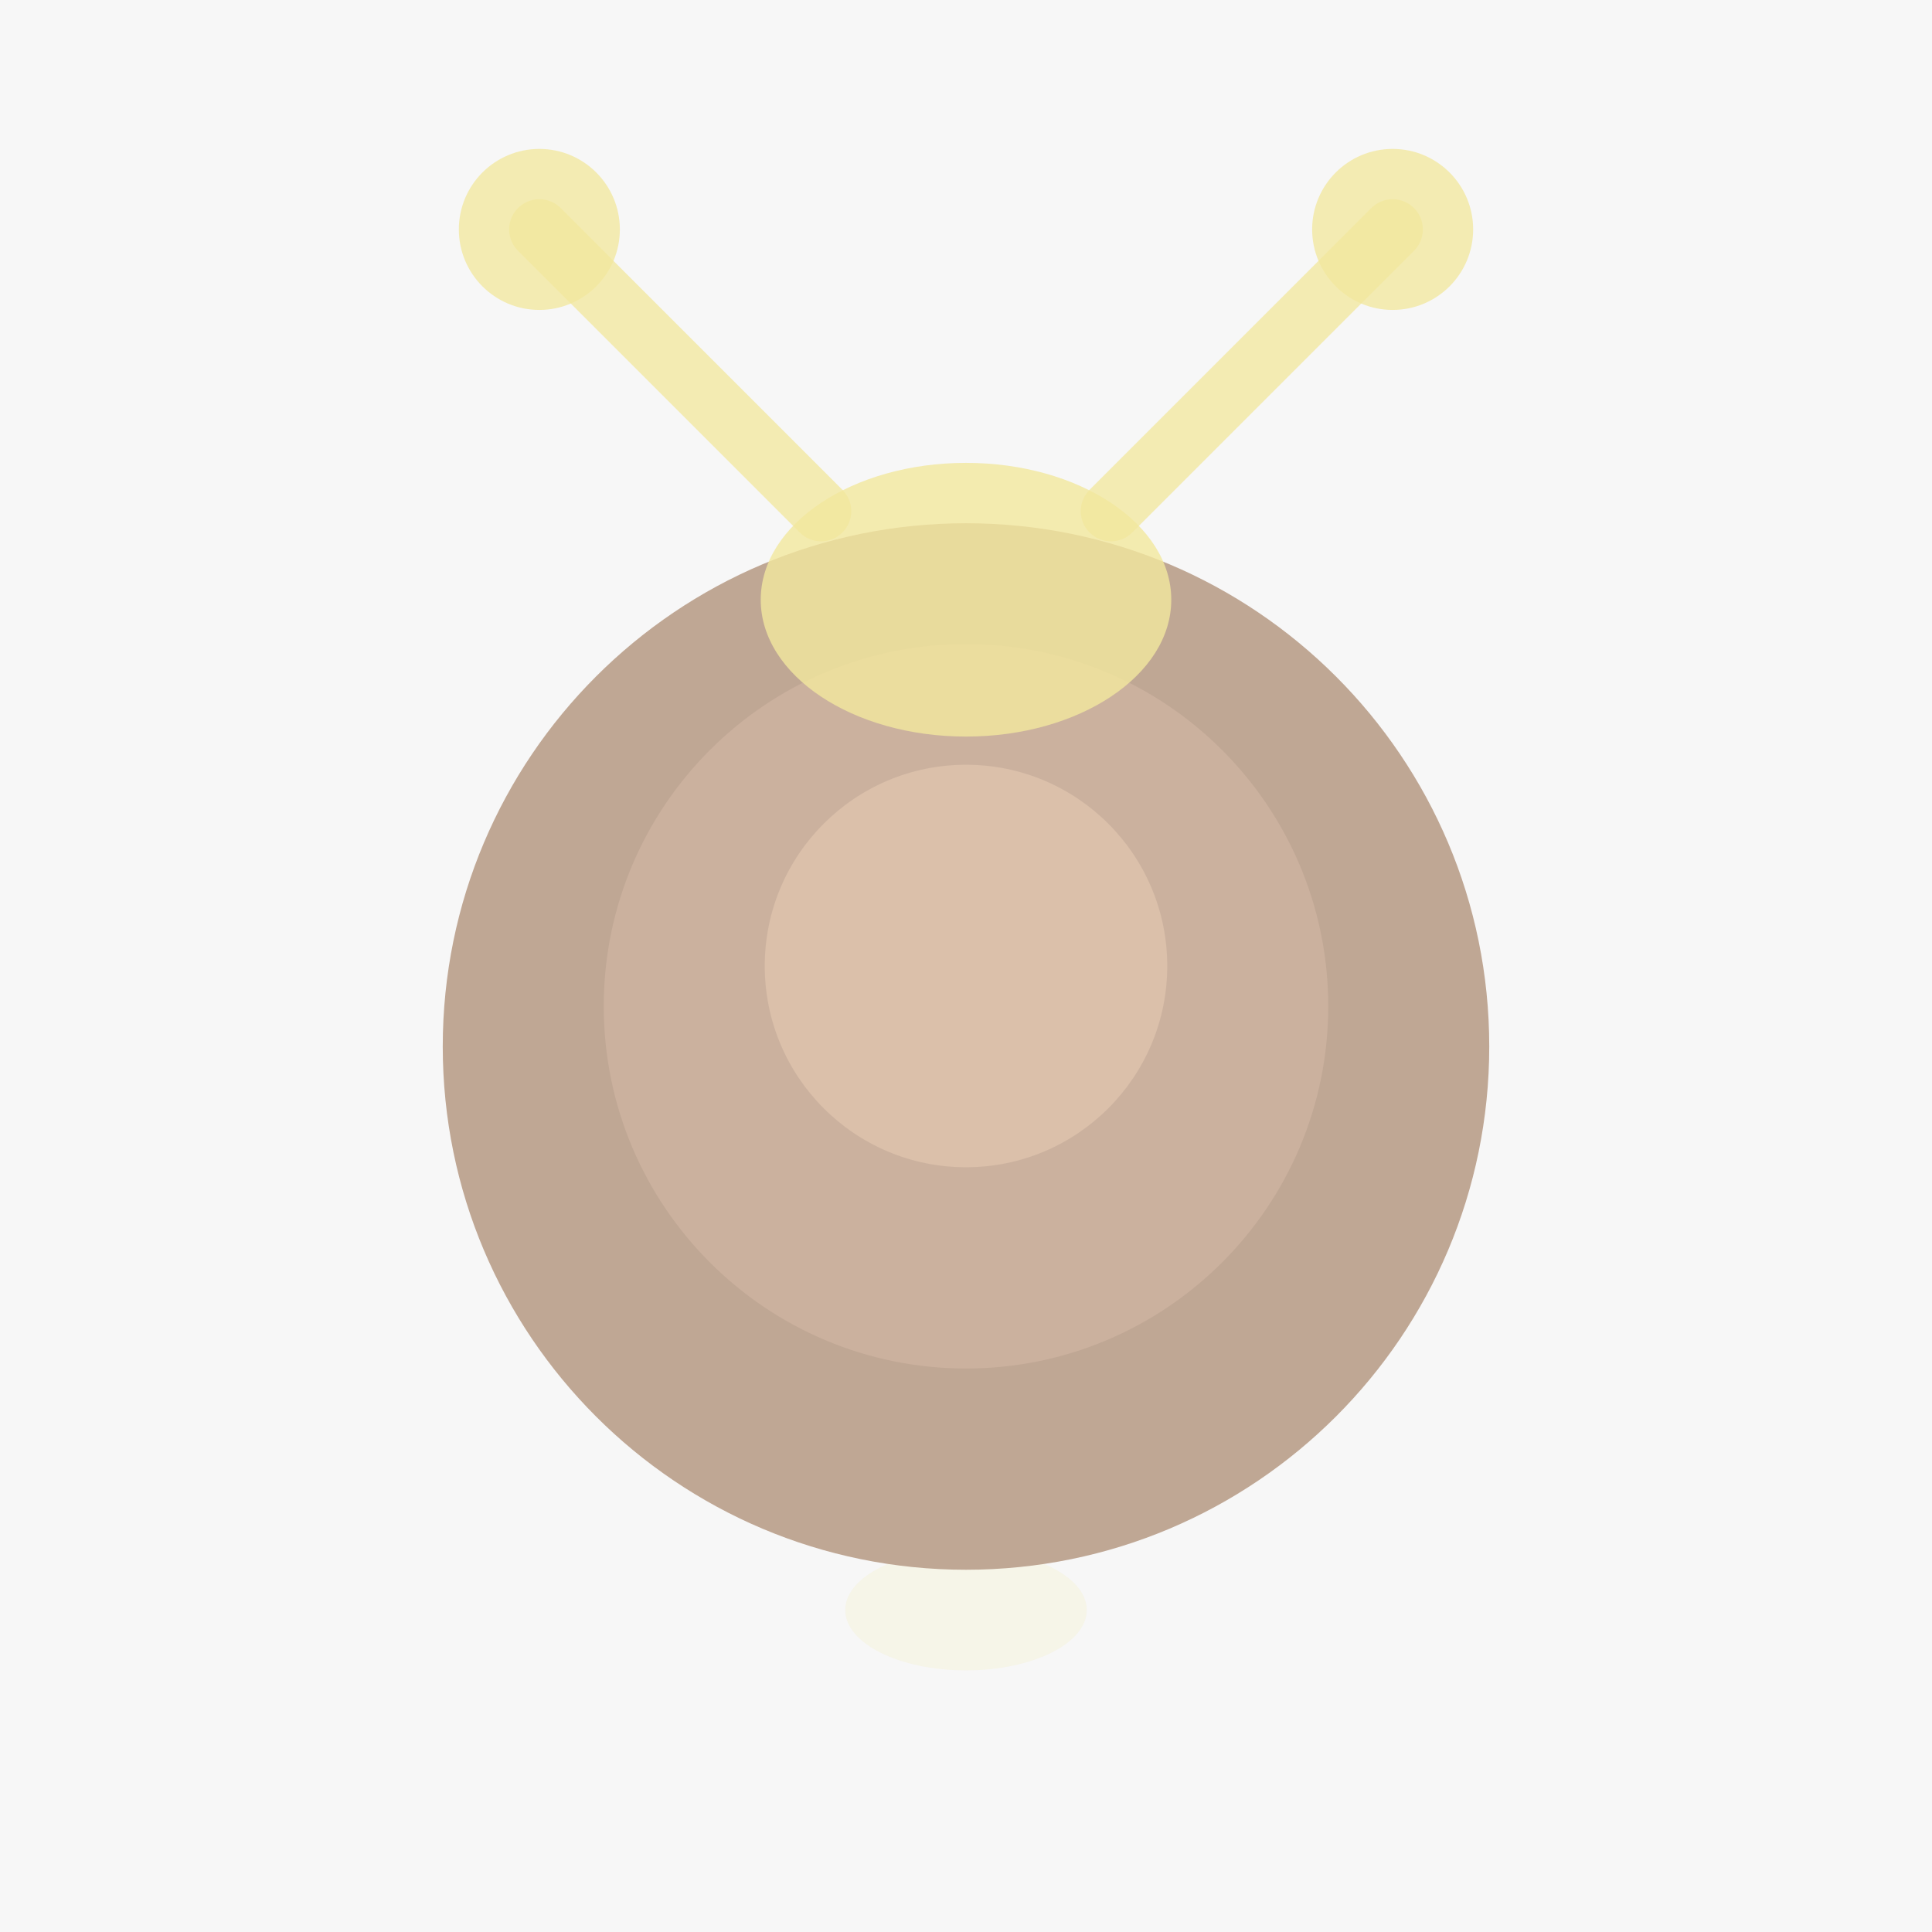
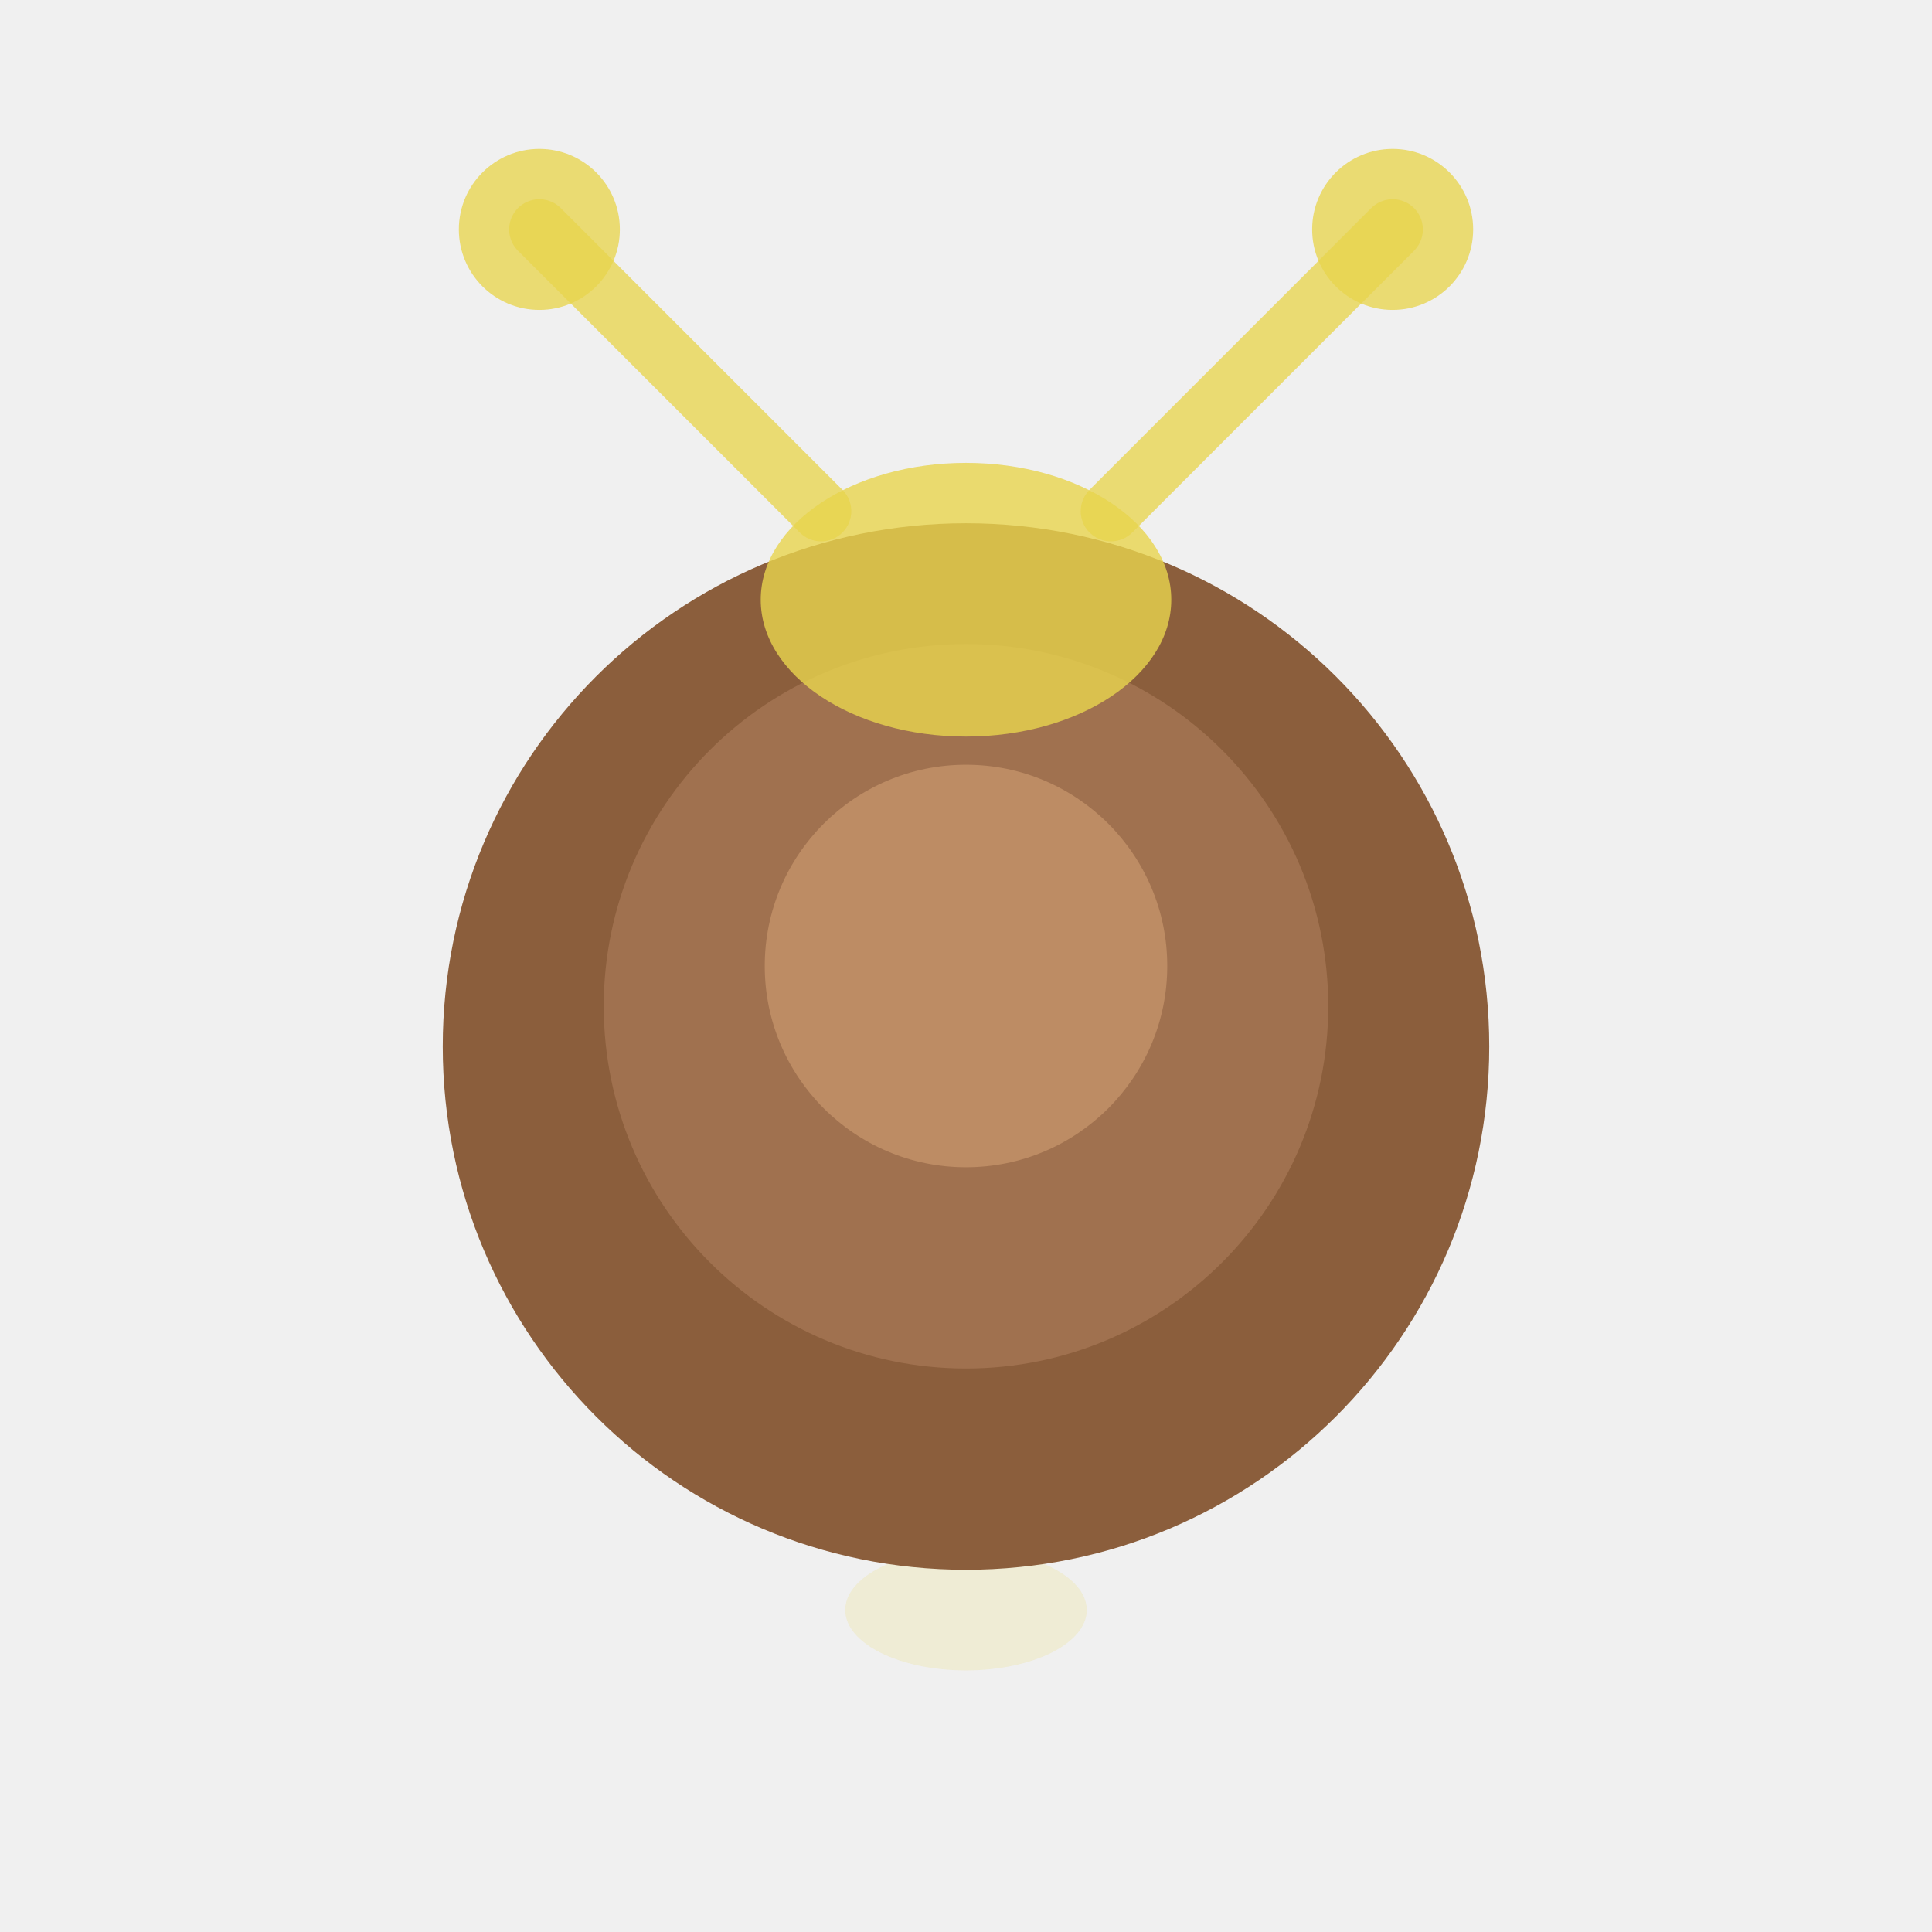
<svg xmlns="http://www.w3.org/2000/svg" viewBox="0 0 48 48" width="48" height="48">
  <ellipse cx="24" cy="40" rx="3" ry="1.5" fill="#E8D44D" opacity="0.17" />
  <circle cx="24" cy="26" r="13" fill="#8B5E3C" />
  <circle cx="24" cy="25" r="9" fill="#A0714F" />
  <circle cx="24" cy="24" r="5" fill="#BD8C64" />
  <ellipse cx="24" cy="14.9" rx="5.1" ry="3.4" fill="#E8D44D" opacity="0.80" />
  <line x1="20.4" y1="12.7" x2="13.4" y2="5.7" stroke="#E8D44D" stroke-width="1.5" stroke-linecap="round" opacity="0.77" />
  <circle cx="13.4" cy="5.7" r="2" fill="#E8D44D" opacity="0.77" />
  <line x1="27.6" y1="12.7" x2="34.6" y2="5.7" stroke="#E8D44D" stroke-width="1.5" stroke-linecap="round" opacity="0.77" />
  <circle cx="34.6" cy="5.7" r="2" fill="#E8D44D" opacity="0.77" />
-   <rect width="48" height="48" fill="white" opacity="0.45" />
</svg>
